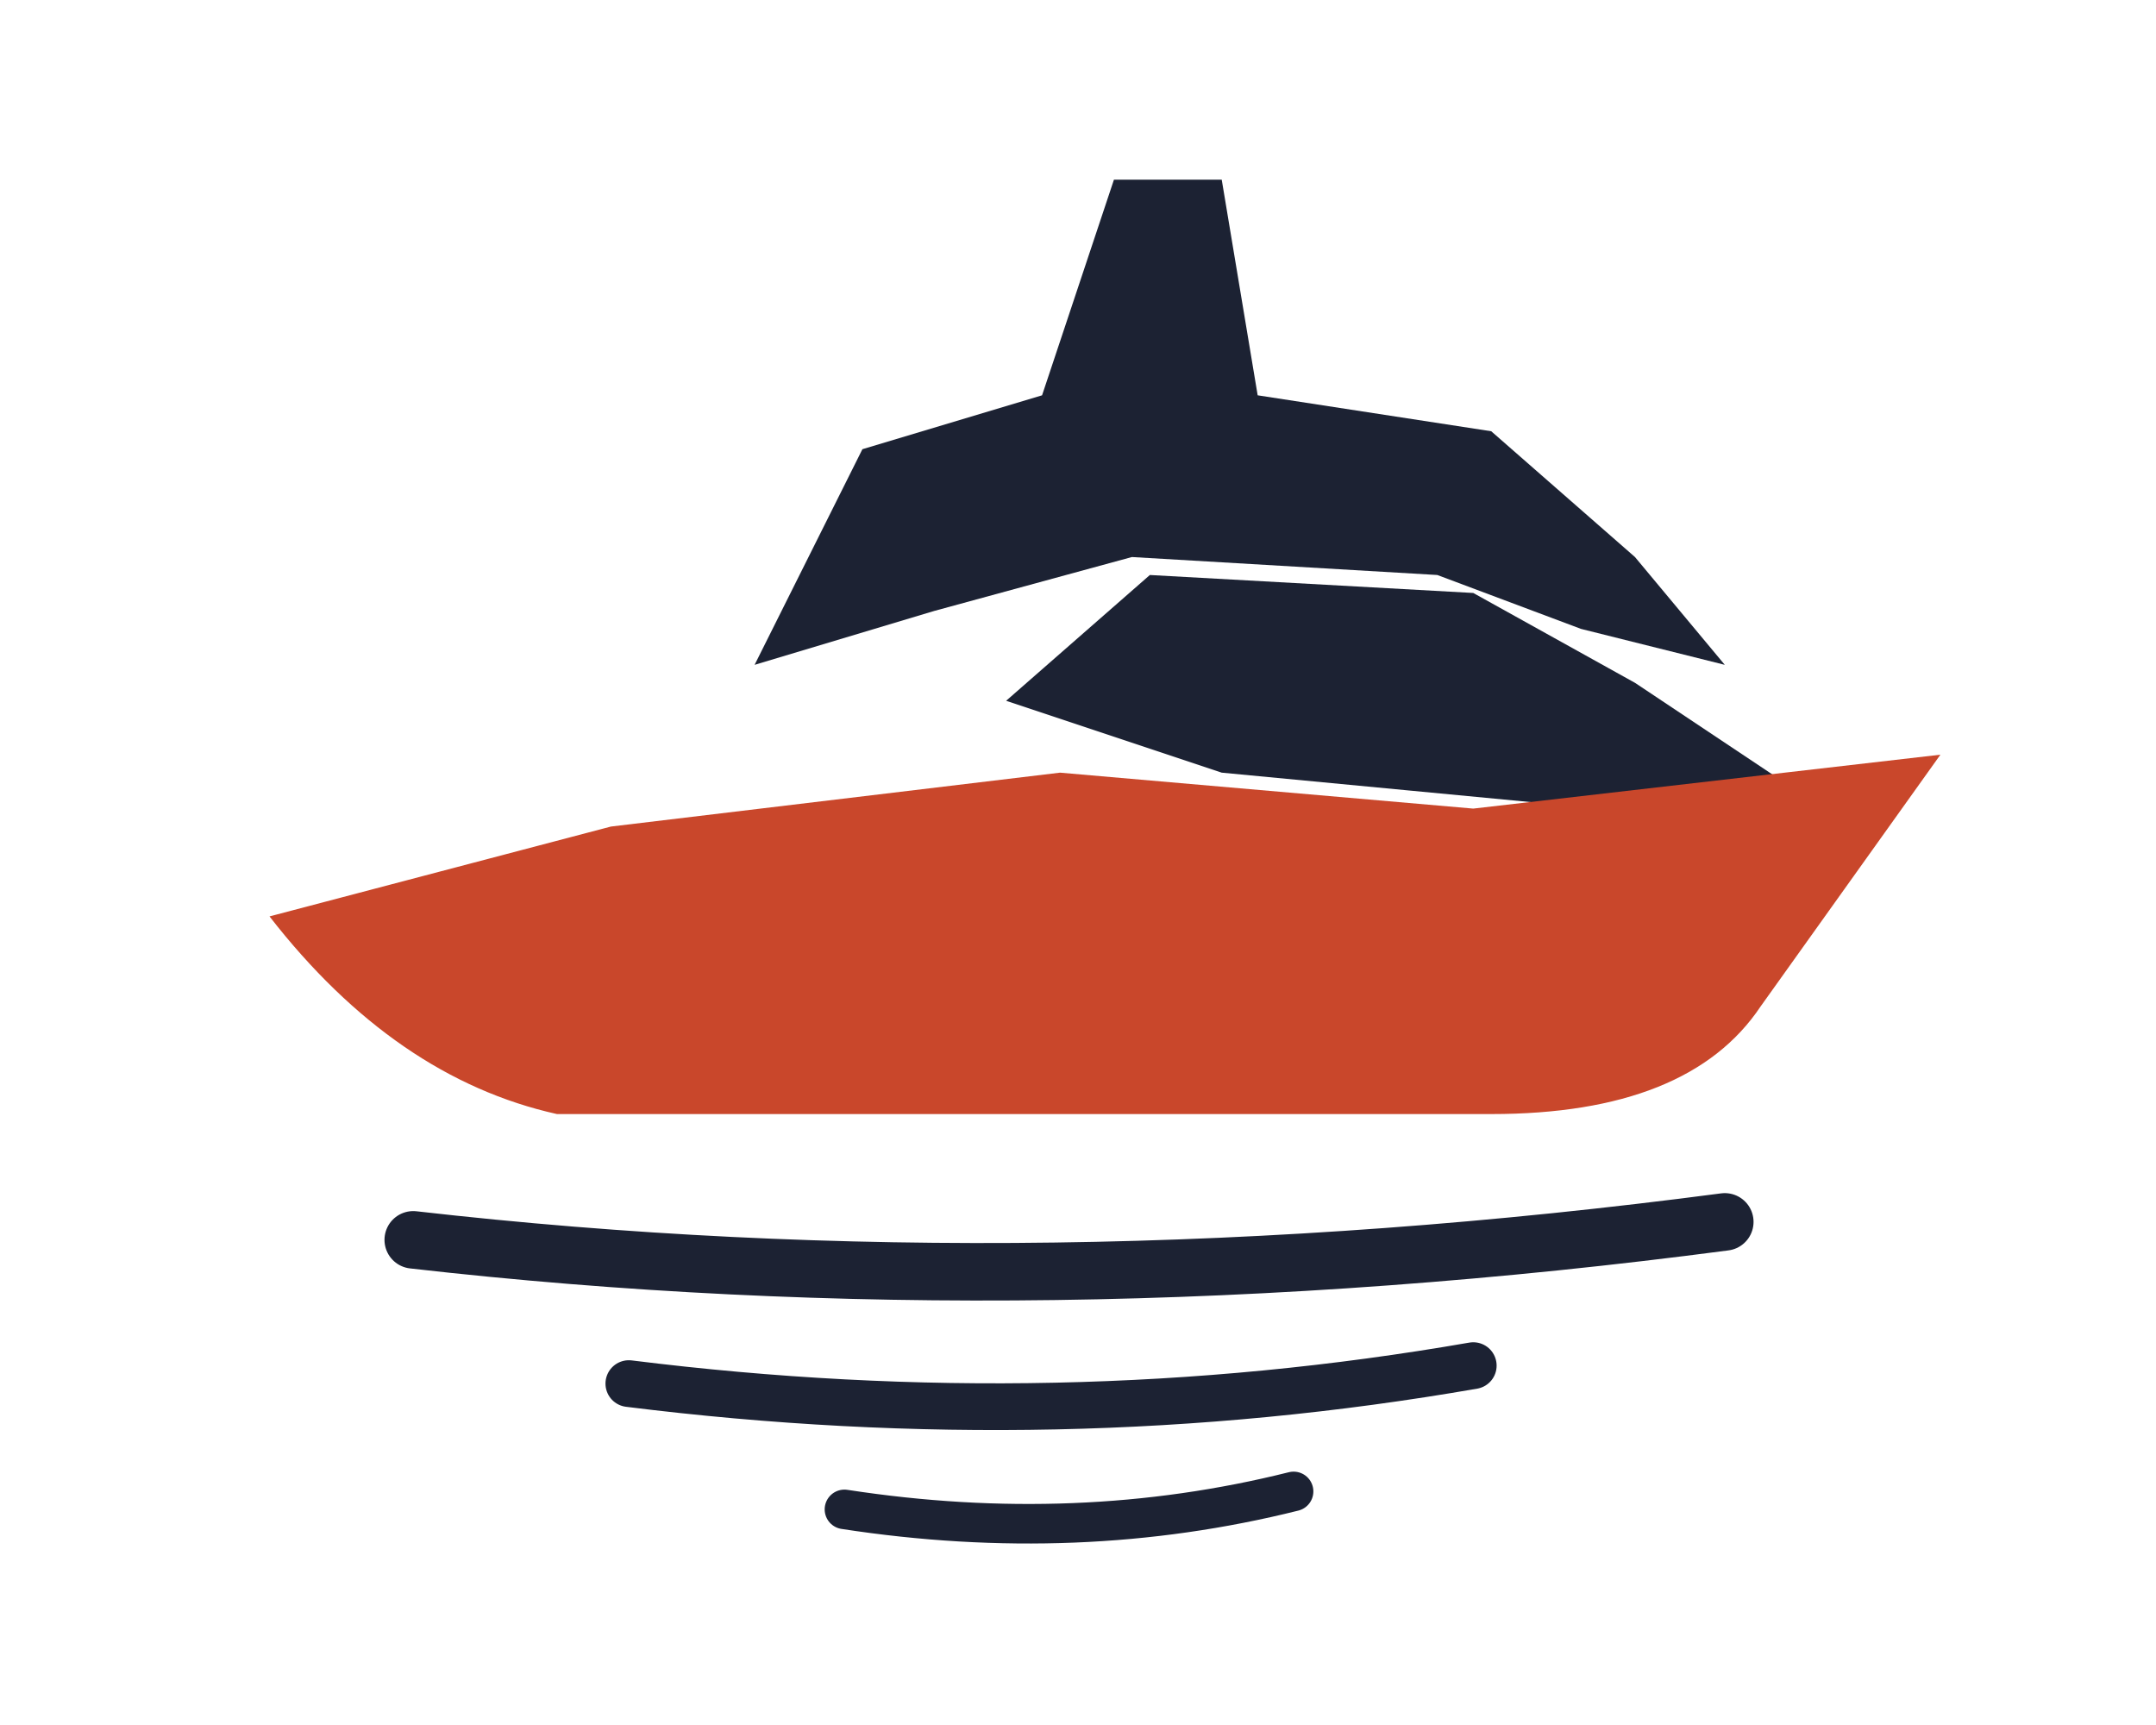
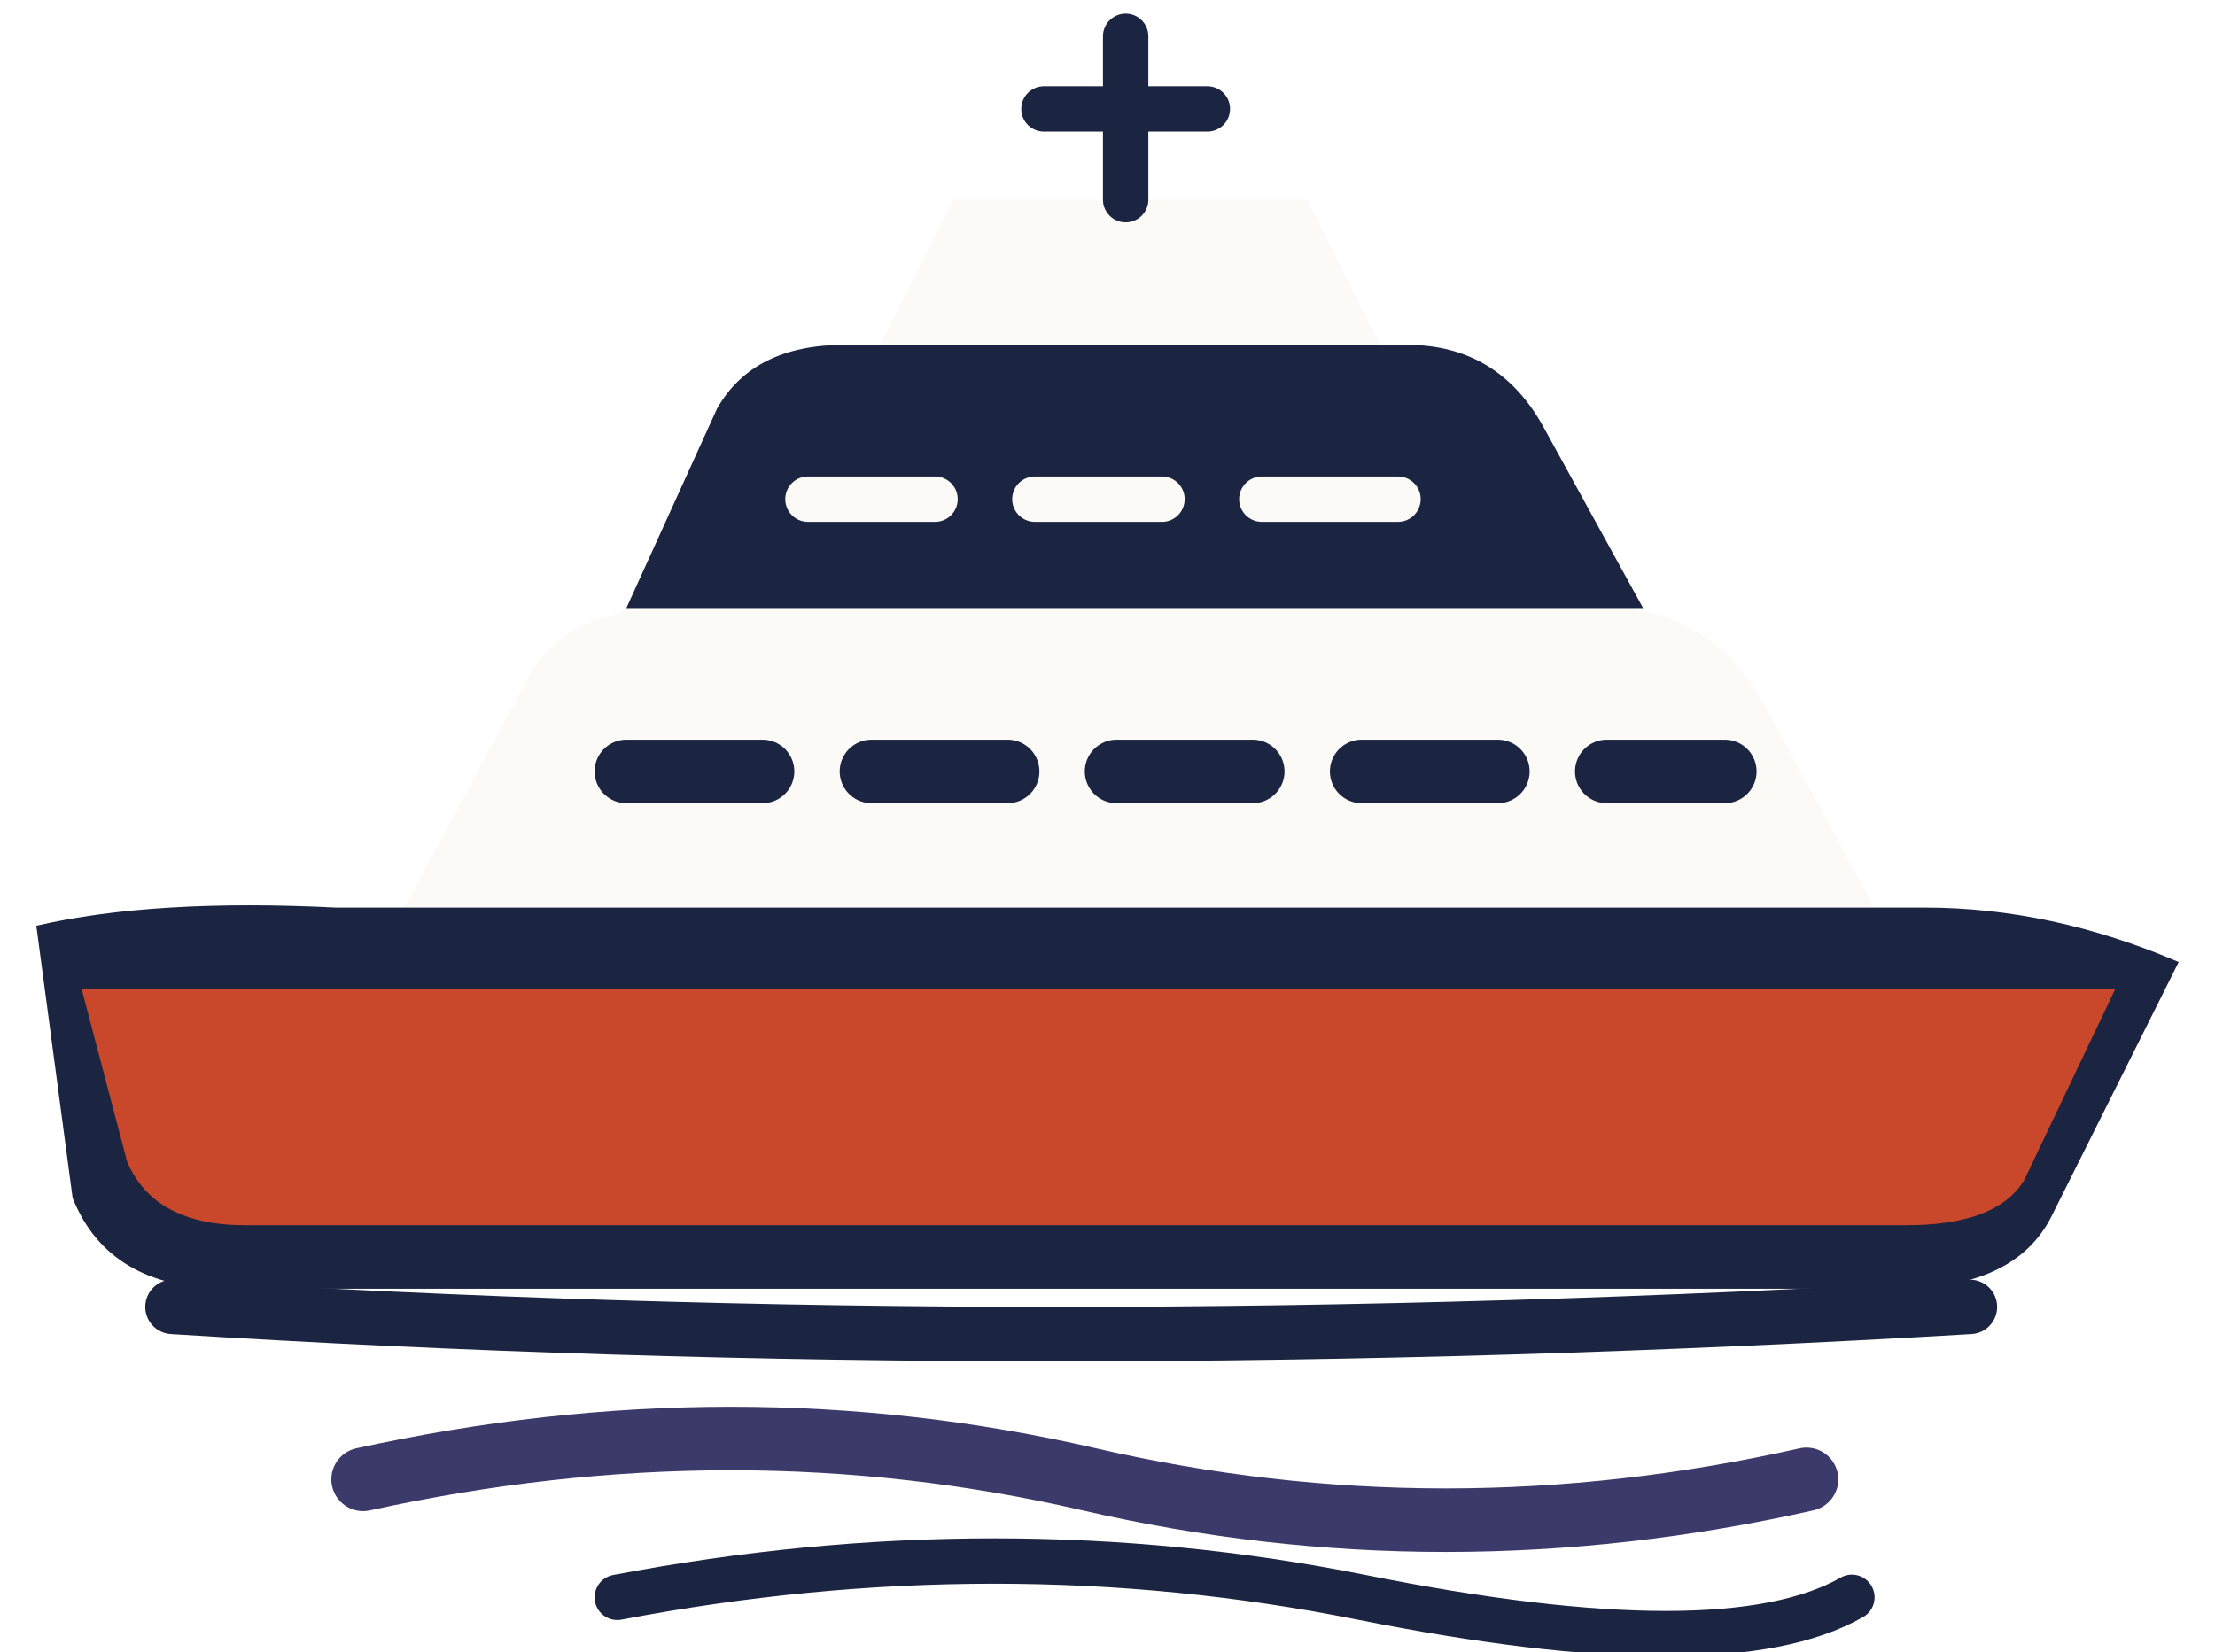
- <svg xmlns="http://www.w3.org/2000/svg" width="120" height="96" viewBox="0 0 120 96" role="img" aria-labelledby="title">
-   <g id="ferry-mark" stroke="none" stroke-linejoin="round">
-     <path d="M42 37 L48 25 L58 22 L62 10 L68 10 L70 22 L83 24 L91 31 L96 37 L88 35 L80 32 L63 31 L52 34 Z" fill="#1C2233" />
-     <path d="M56 39 L64 32 L82 33 L91 38 L100 44 L89 45 L68 43 Z" fill="#1C2233" />
-     <path d="M15 51 L34 46 L59 43 L82 45 L108 42 L98 56 Q94 62 83 62 L31 62 Q22 60 15 51 Z" fill="#C9472B" />
-     <path d="M23 69 Q58 73 96 68" fill="none" stroke="#1C2233" stroke-width="3.2" stroke-linecap="round" />
-     <path d="M35 77 Q59 80 82 76" fill="none" stroke="#1C2233" stroke-width="2.6" stroke-linecap="round" />
-     <path d="M47 84 Q60 86 72 83" fill="none" stroke="#1C2233" stroke-width="2.2" stroke-linecap="round" />
+ <svg xmlns="http://www.w3.org/2000/svg" width="244" height="182" viewBox="74 3 244 182">
+   <g id="ferry-mark" stroke-linejoin="round" stroke-linecap="round">
+     <path d="M118 104 L132 78 Q136 70 148 70 H251 Q262 70 268 80 L281 104 Z" fill="#fbfaf7" />
+     <path d="M143 70 L153 48 Q157 41 167 41 H229 Q239 41 244 50 L255 70 Z" fill="#1b2440" />
+     <path d="M171 41 L179 25 H218 L226 41 Z" fill="#fbfaf7" />
+     <path d="M143 88 H158 M170 88 H185 M197 88 H212 M224 88 H239 M251 88 H264" stroke="#1b2440" stroke-width="7" />
+     <path d="M163 58 H177 M188 58 H202 M213 58 H228" stroke="#fbfaf7" stroke-width="5" />
+     <path d="M198 25 V7 M189 15 H207" stroke="#1b2440" stroke-width="5" />
+     <path d="M78 105 Q91 102 111 103 H286 Q300 103 314 109 L300 137 Q296 145 283 145 H99 Q86 145 82 135 Z" fill="#1b2440" />
+     <path d="M83 112 H307 L297 133 Q294 138 284 138 H101 Q91 138 88 131 Z" fill="#c9472b" />
+     <path d="M93 147 Q189 153 291 147" fill="none" stroke="#1b2440" stroke-width="6" />
+     <path d="M114 166 Q155 157 194 166 T273 166" fill="none" stroke="#3b3a6b" stroke-width="7" />
+     <path d="M142 179 Q184 171 224 179 T278 179" fill="none" stroke="#1b2440" stroke-width="5" />
  </g>
</svg>
